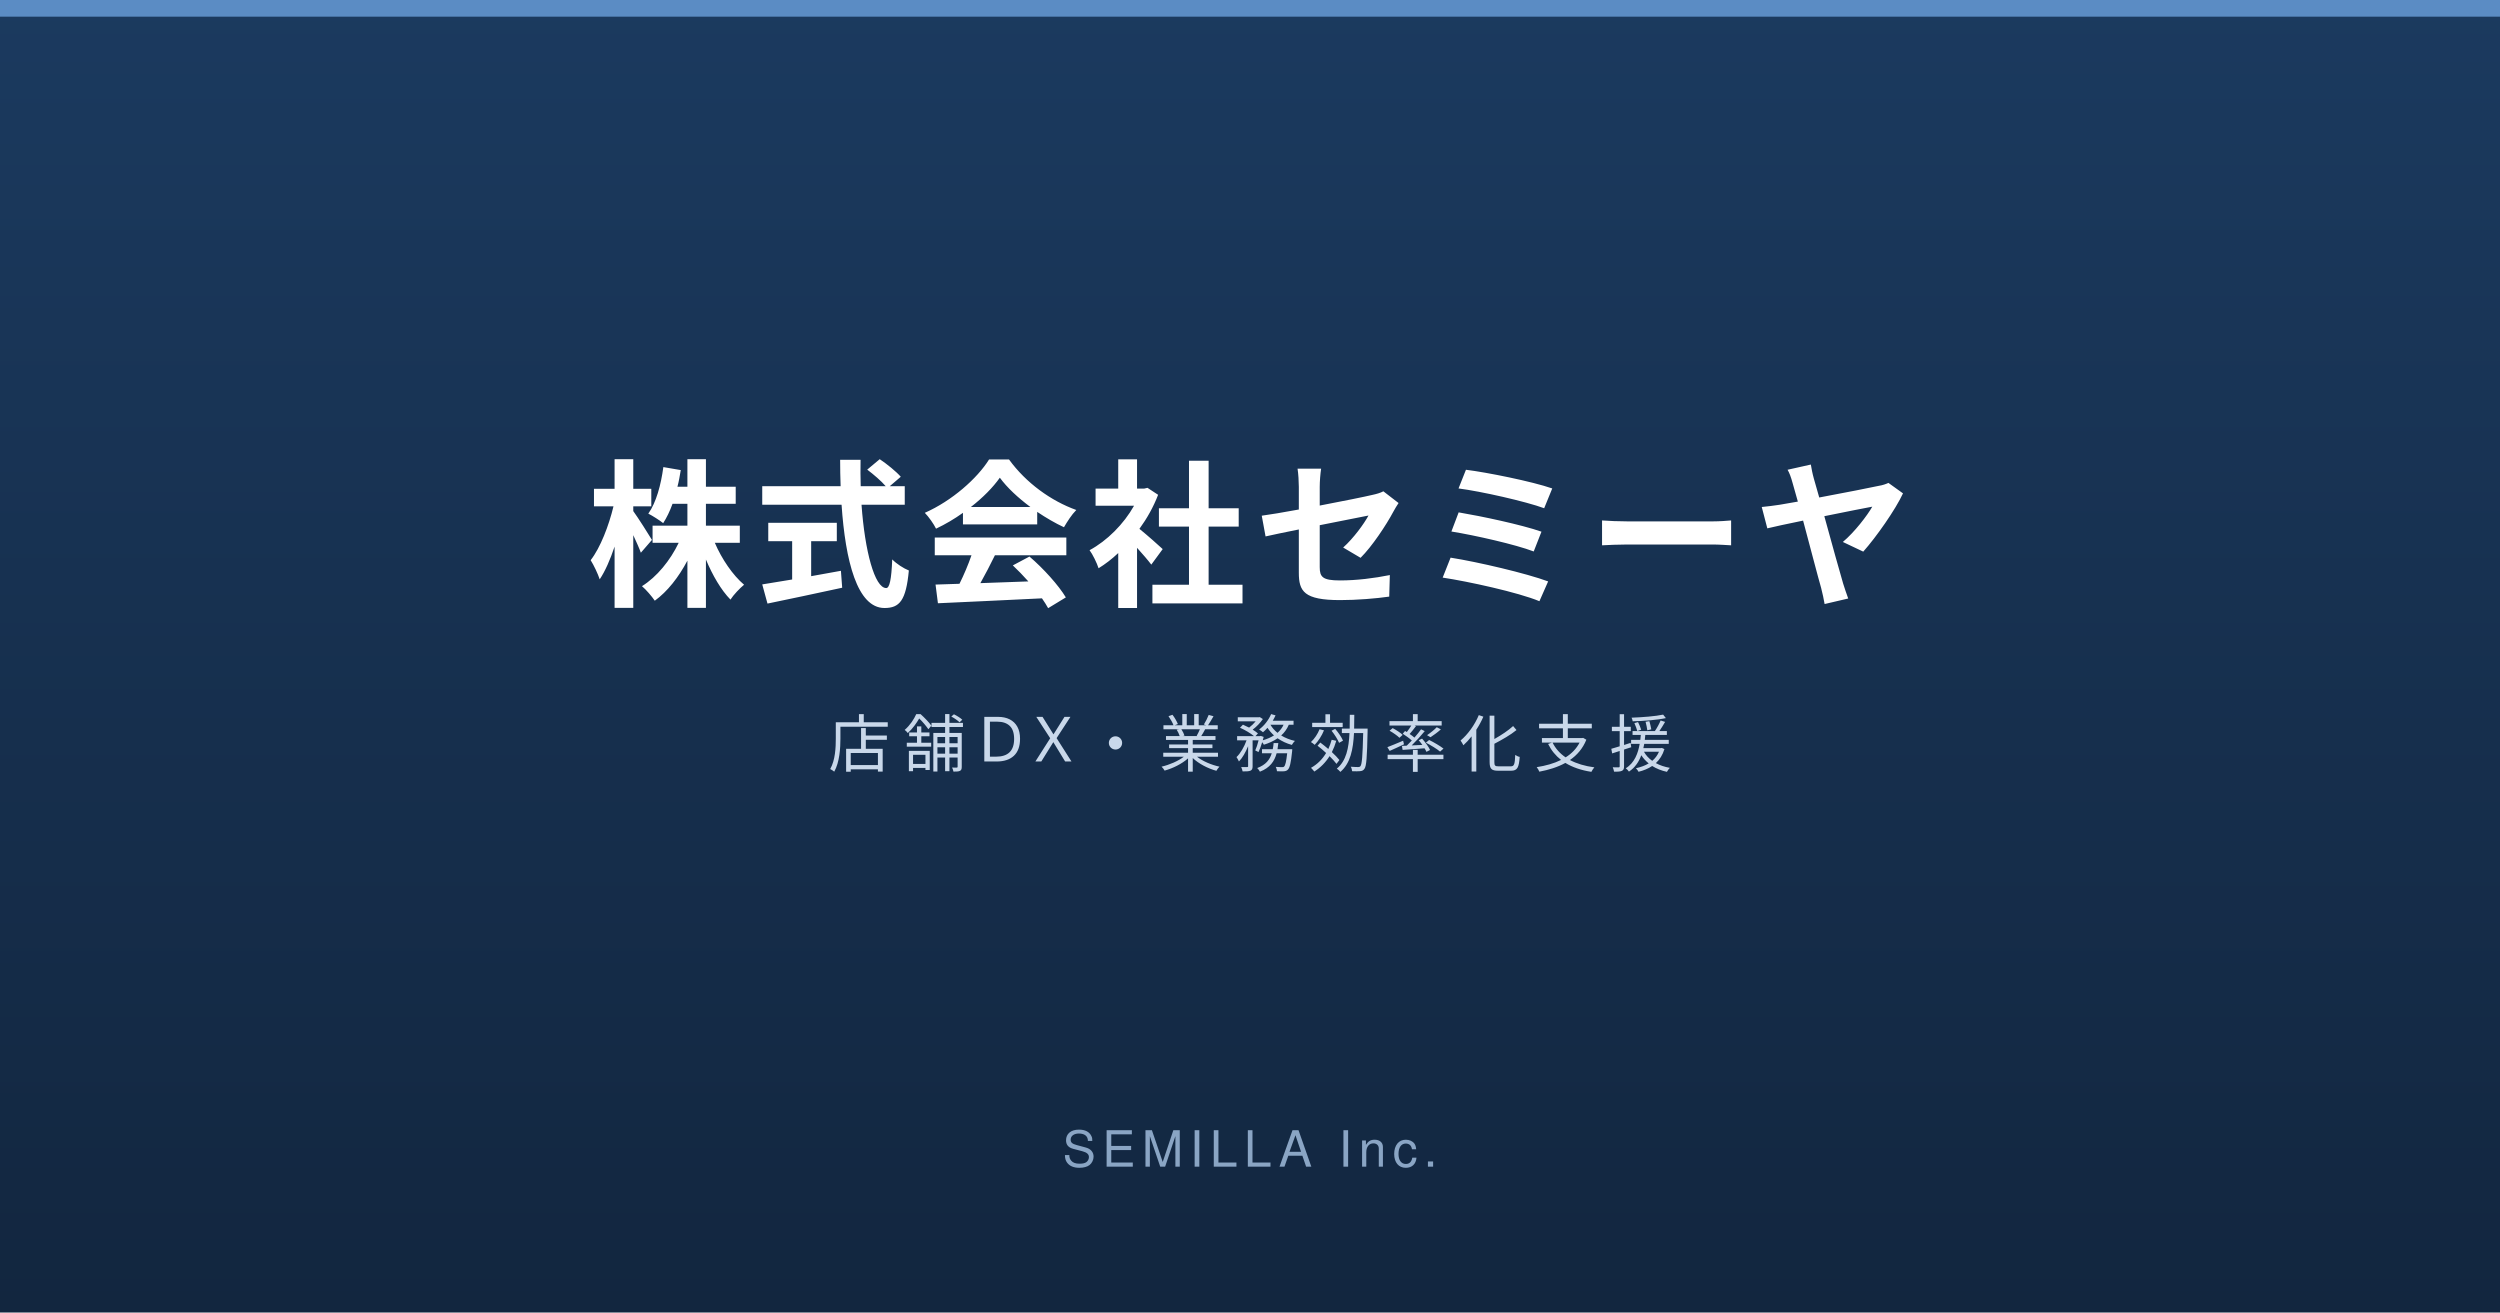
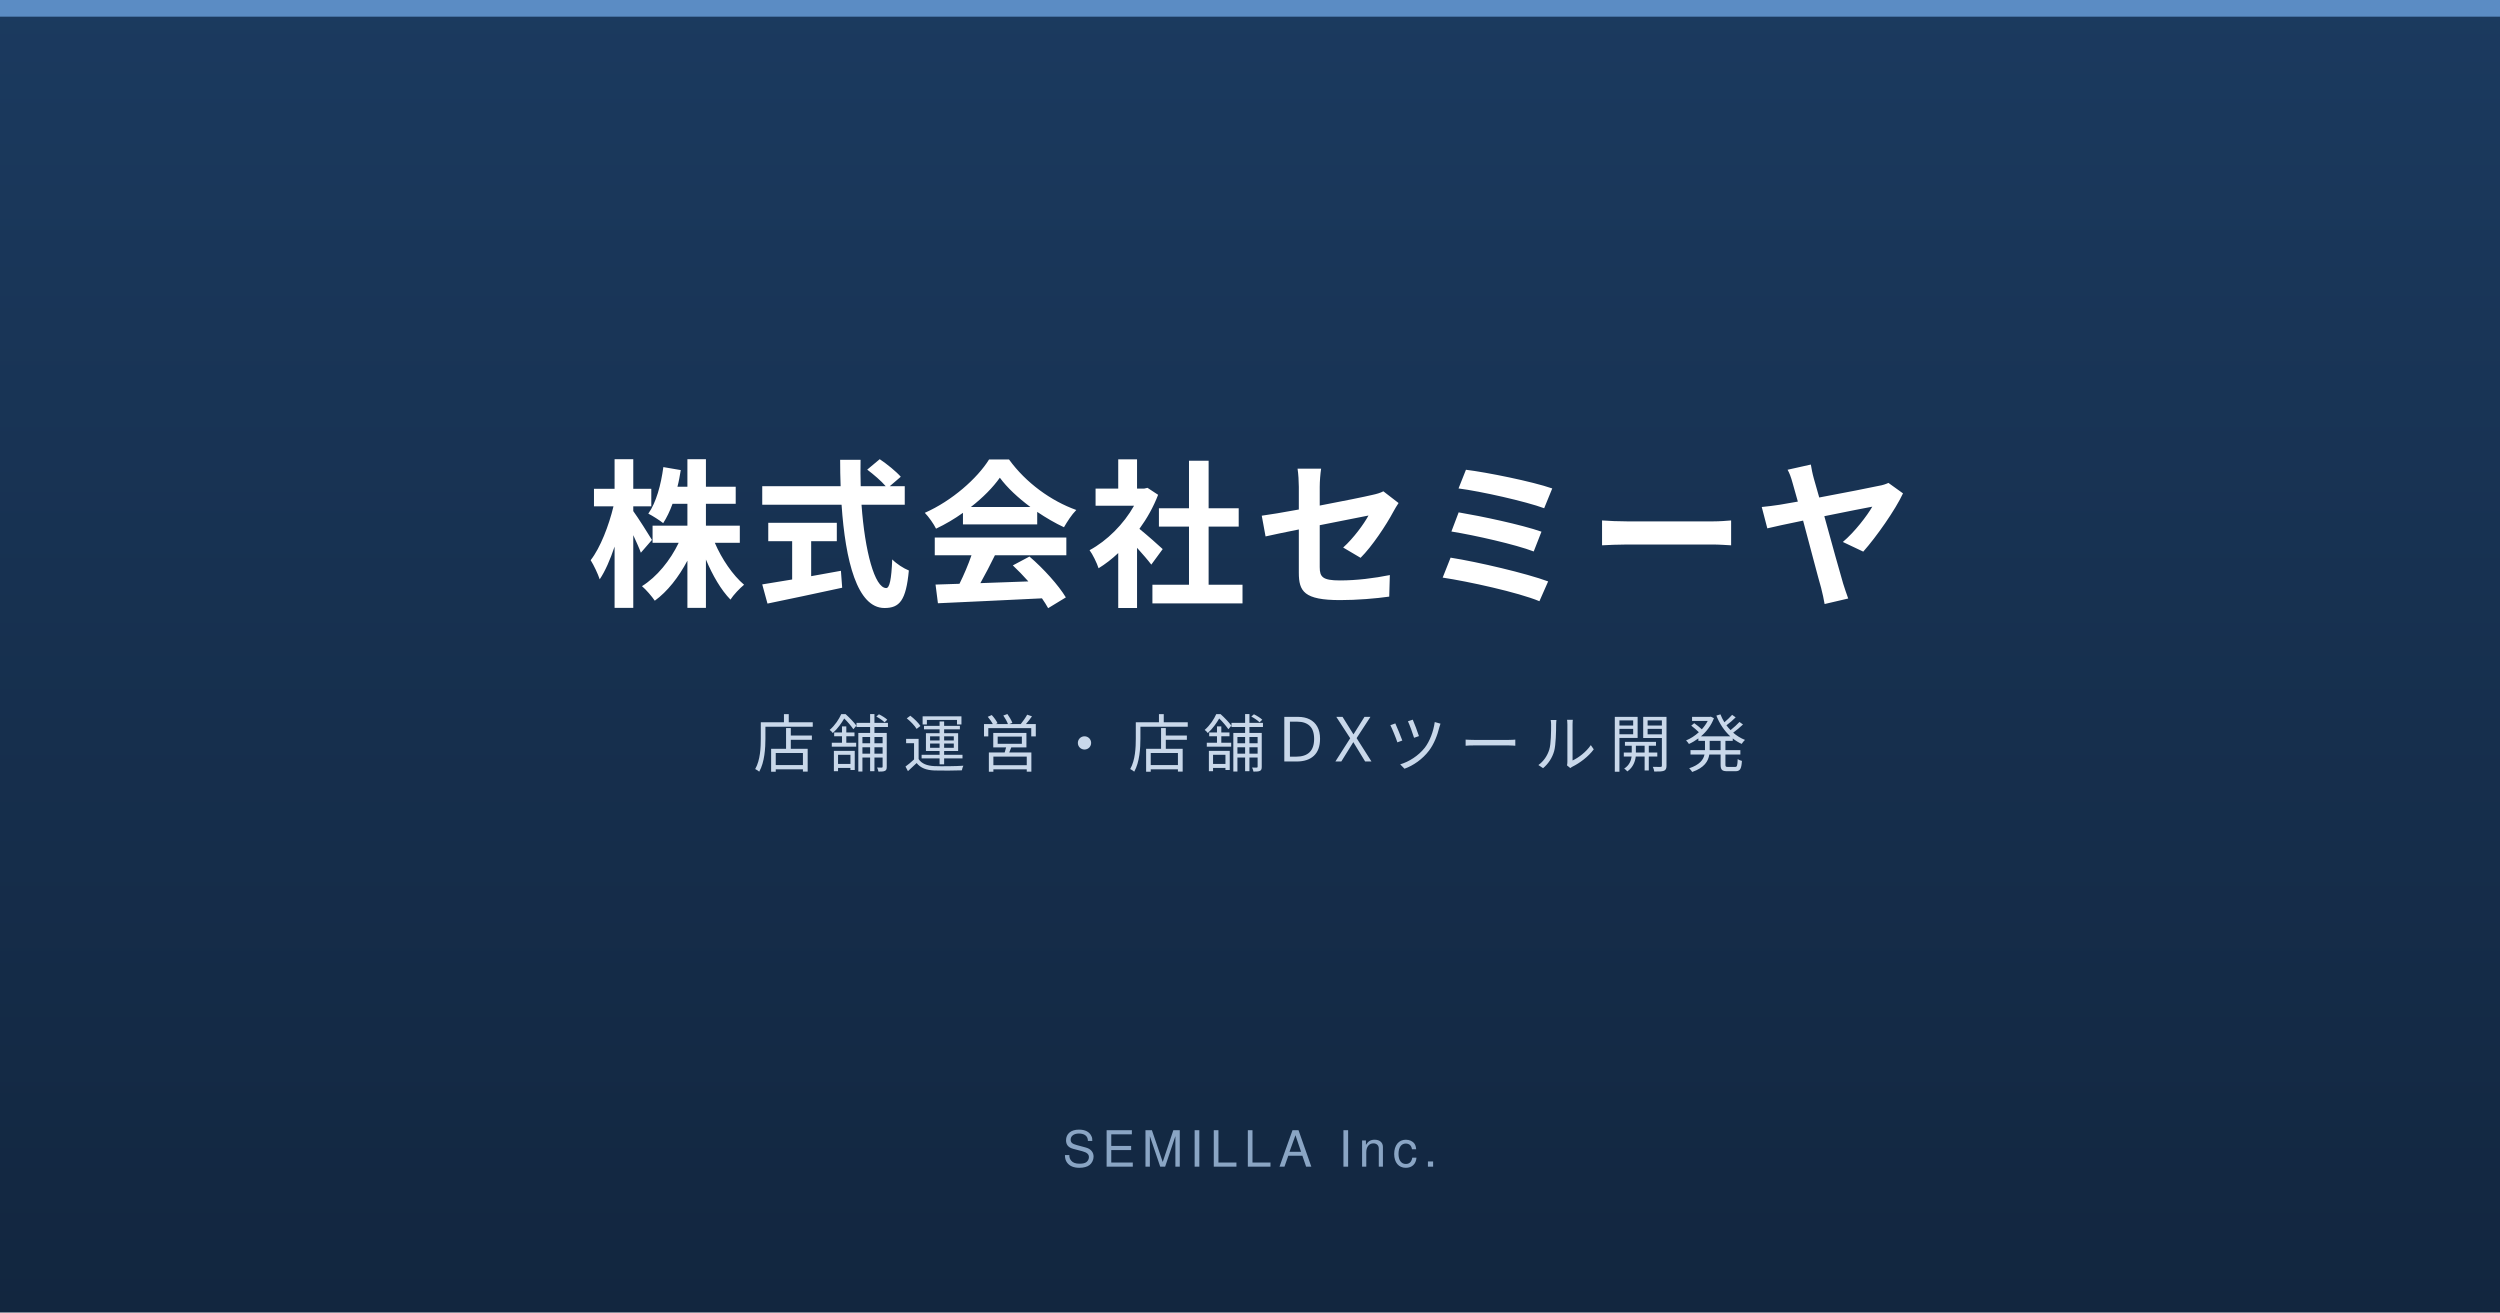
<svg xmlns="http://www.w3.org/2000/svg" width="1200" height="630" viewBox="0 0 1200 630">
  <defs>
    <linearGradient id="bg" x1="0" y1="0" x2="0" y2="1">
      <stop offset="0" stop-color="#1b3a5f" />
      <stop offset="1" stop-color="#12263f" />
    </linearGradient>
  </defs>
  <rect width="1200" height="630" fill="url(#bg)" />
  <rect x="0" y="0" width="1200" height="8" fill="#5b8cc4" />
  <text x="600" y="285" font-family="'Hiragino Kaku Gothic ProN', 'Hiragino Sans', sans-serif" font-size="76" font-weight="700" fill="#ffffff" text-anchor="middle" letter-spacing="4">株式会社セミーヤ</text>
-   <text x="600" y="368" font-family="'Hiragino Kaku Gothic ProN', 'Hiragino Sans', sans-serif" font-size="30" fill="#c9d8ea" text-anchor="middle" letter-spacing="6">店舗DX・業務効率化支援</text>
+   <text x="600" y="368" font-family="'Hiragino Kaku Gothic ProN', 'Hiragino Sans', sans-serif" font-size="30" fill="#c9d8ea" text-anchor="middle" letter-spacing="6">店舗運営・店舗DXツール開発</text>
  <text x="600" y="560" font-family="Helvetica, Arial, sans-serif" font-size="24" fill="#8aa5c4" text-anchor="middle" letter-spacing="3">SEMILLA Inc.</text>
</svg>
